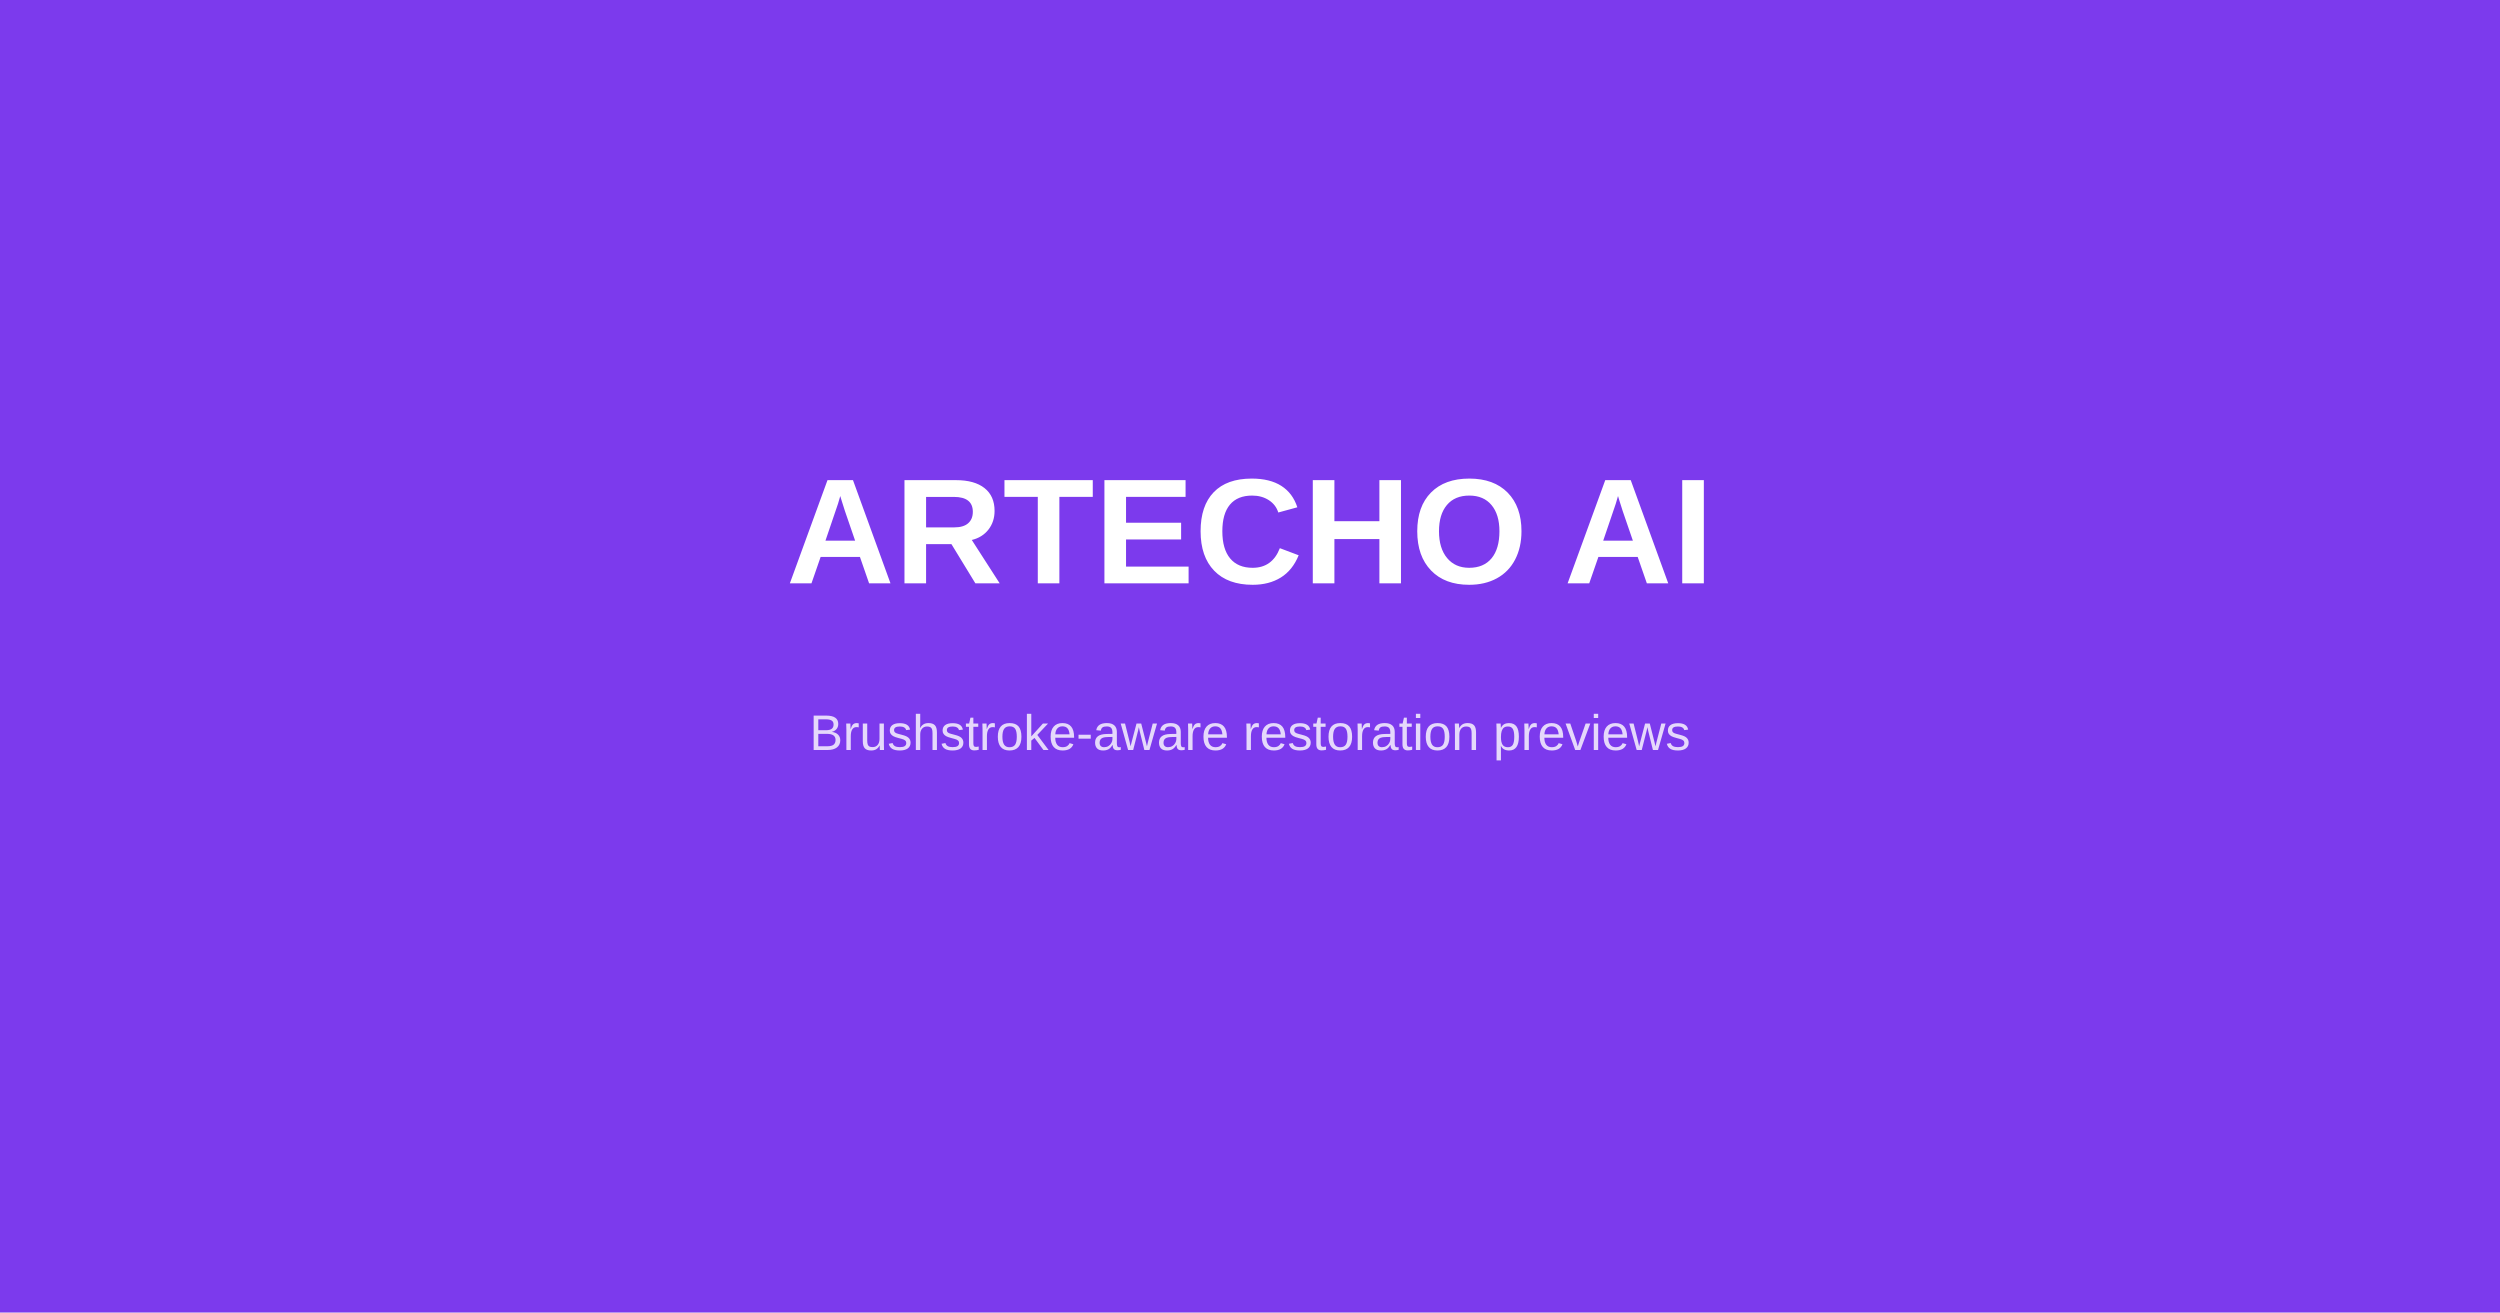
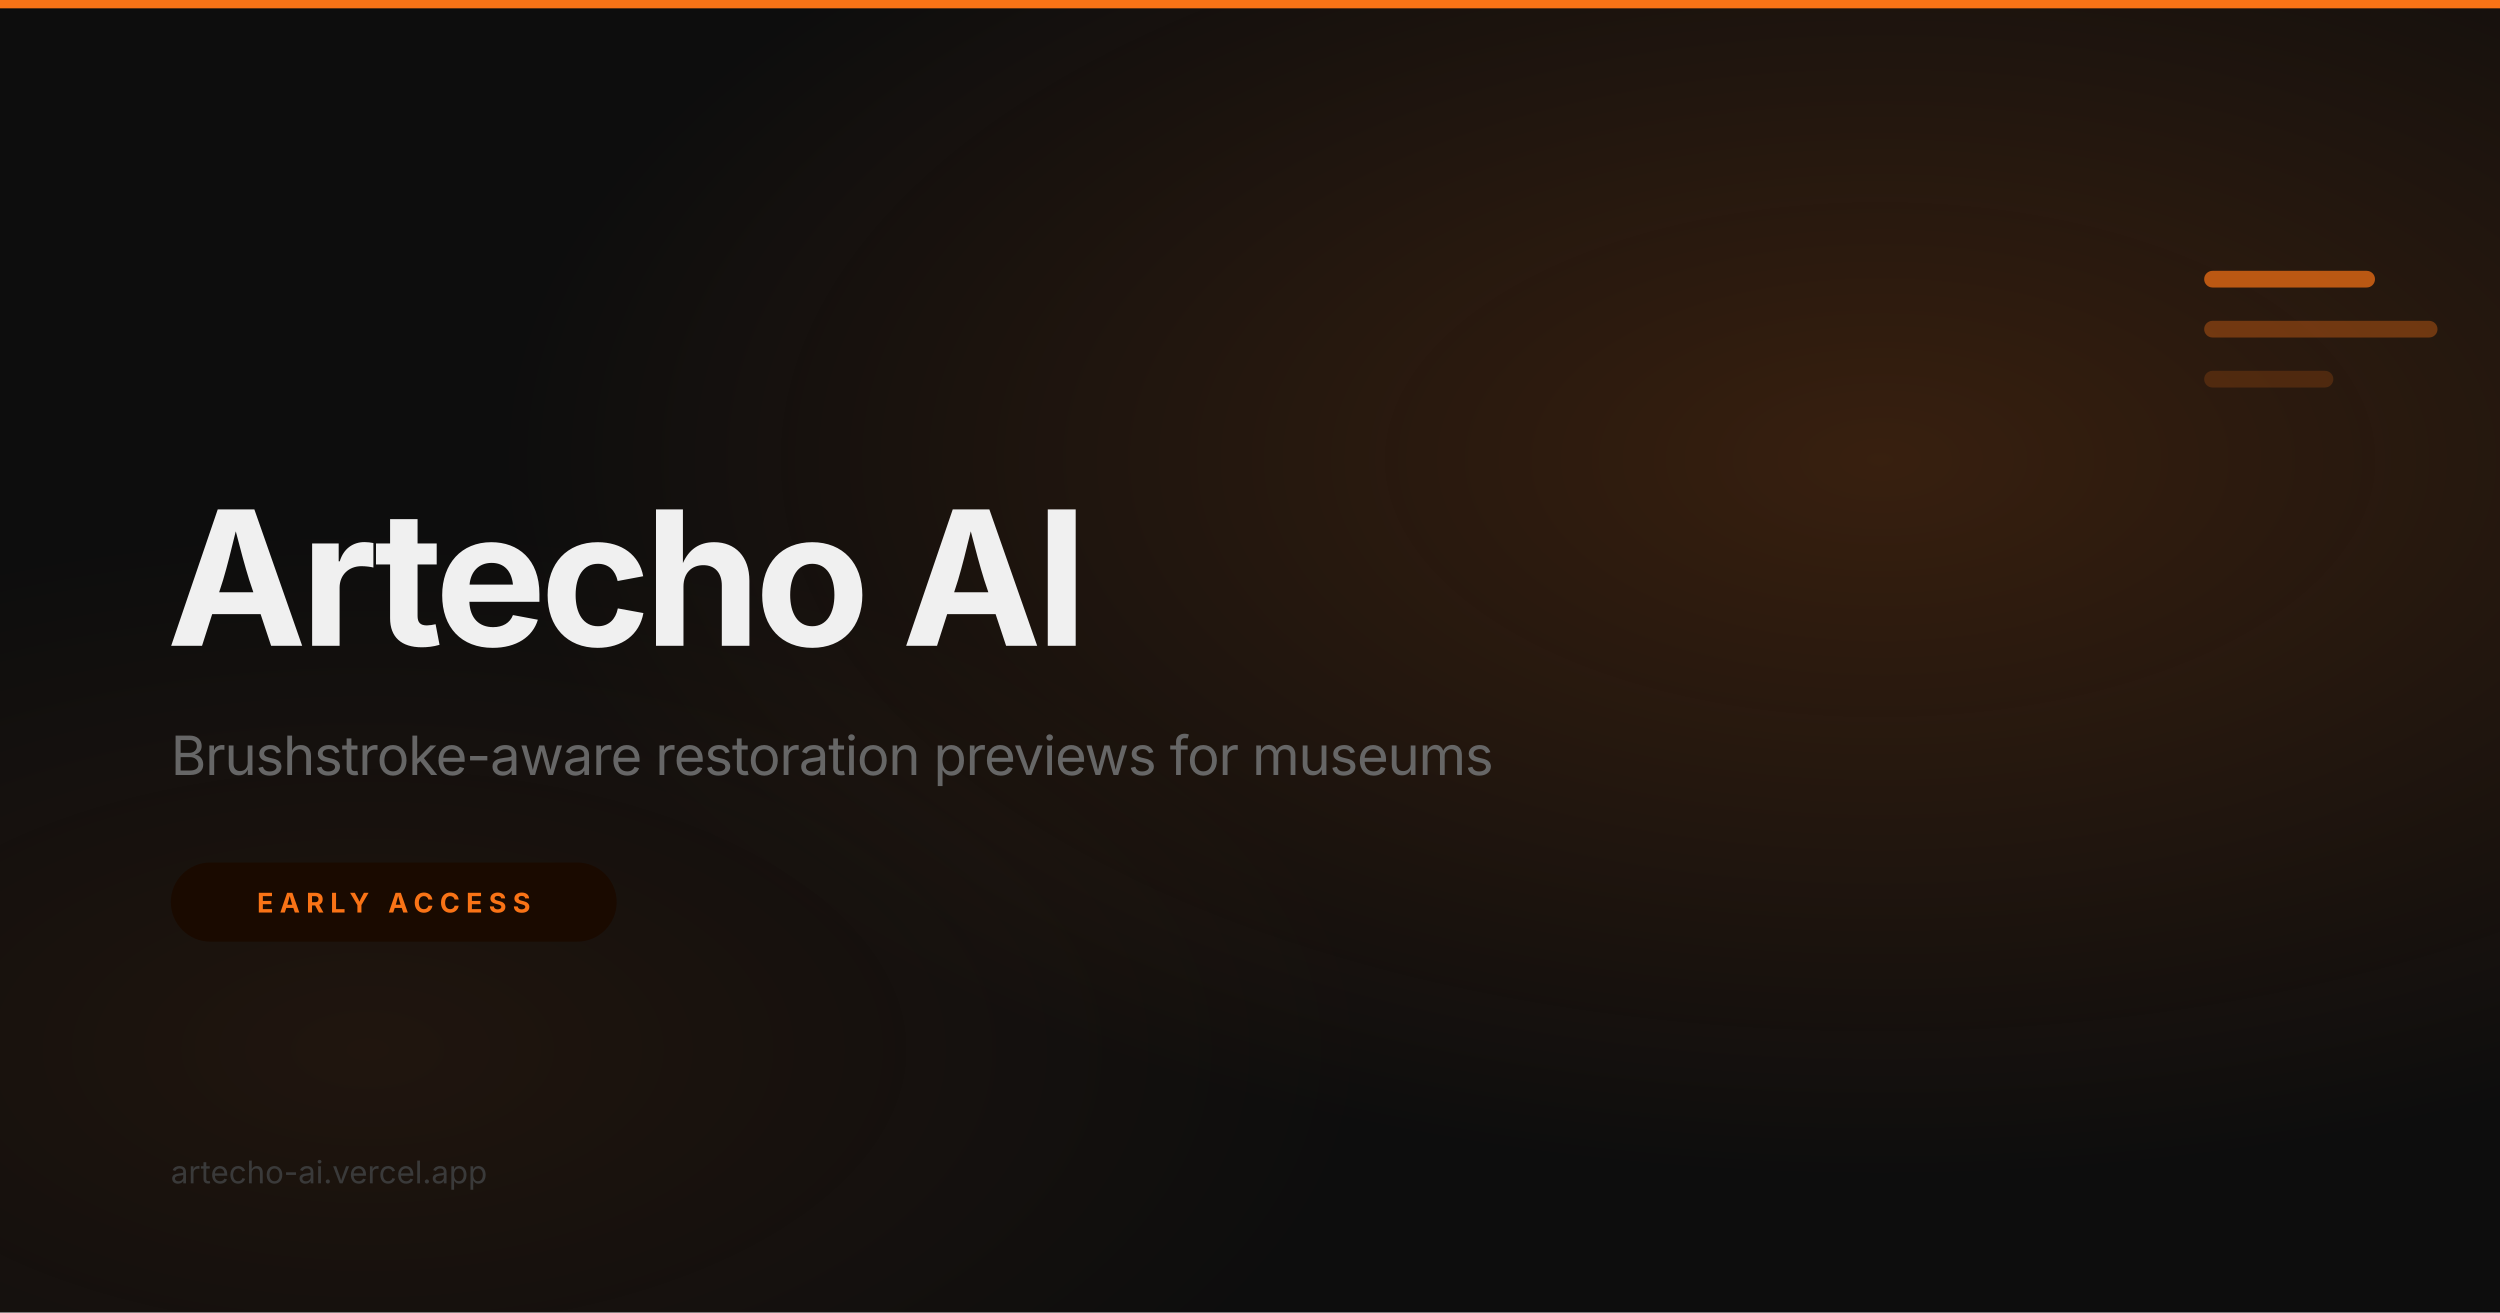
<svg xmlns="http://www.w3.org/2000/svg" width="1200" height="630" viewBox="0 0 1200 630">
-   <rect width="1200" height="630" fill="#7c3aed" />
-   <text x="600" y="280" font-family="Arial, sans-serif" font-size="72" font-weight="bold" fill="white" text-anchor="middle">ARTECHO AI</text>
-   <text x="600" y="360" font-family="Arial, sans-serif" font-size="24" fill="rgba(255,255,255,0.8)" text-anchor="middle">Brushstroke-aware restoration previews</text>
+   <defs>
+     <radialGradient id="glow1" cx="75%" cy="35%" r="55%">
+       <stop offset="0%" stop-color="#f97316" stop-opacity="0.18" />
+       <stop offset="100%" stop-color="#f97316" stop-opacity="0" />
+     </radialGradient>
+     <radialGradient id="glow2" cx="15%" cy="80%" r="40%">
+       <stop offset="0%" stop-color="#f97316" stop-opacity="0.08" />
+       <stop offset="100%" stop-color="#f97316" stop-opacity="0" />
+     </radialGradient>
+   </defs>
+   <rect width="1200" height="630" fill="#0d0d0d" />
+   <rect width="1200" height="630" fill="url(#glow1)" />
+   <rect width="1200" height="630" fill="url(#glow2)" />
+   <rect x="0" y="0" width="1200" height="4" fill="#f97316" />
+   <text x="80" y="310" font-family="-apple-system, BlinkMacSystemFont, Helvetica Neue, sans-serif" font-size="90" font-weight="700" fill="#f0f0f0" letter-spacing="-3">Artecho AI</text>
+   <text x="82" y="372" font-family="-apple-system, BlinkMacSystemFont, Helvetica Neue, sans-serif" font-size="26" font-weight="400" fill="#666666" letter-spacing="-0.5">Brushstroke-aware restoration previews for museums</text>
+   <rect x="82" y="414" width="214" height="38" rx="19" fill="#1a0a00" />
+   <text x="189" y="438" font-family="-apple-system, BlinkMacSystemFont, Helvetica Neue, sans-serif" font-size="13" font-weight="700" fill="#f97316" text-anchor="middle" letter-spacing="3">EARLY ACCESS</text>
+   <rect x="1058" y="130" width="82" height="8" rx="4" fill="#f97316" opacity="0.70" />
+   <rect x="1058" y="154" width="112" height="8" rx="4" fill="#f97316" opacity="0.35" />
+   <rect x="1058" y="178" width="62" height="8" rx="4" fill="#f97316" opacity="0.18" />
+   <text x="82" y="568" font-family="-apple-system, BlinkMacSystemFont, Helvetica Neue, sans-serif" font-size="15" font-weight="400" fill="#3a3a3a">artecho-ai.vercel.app</text>
</svg>
